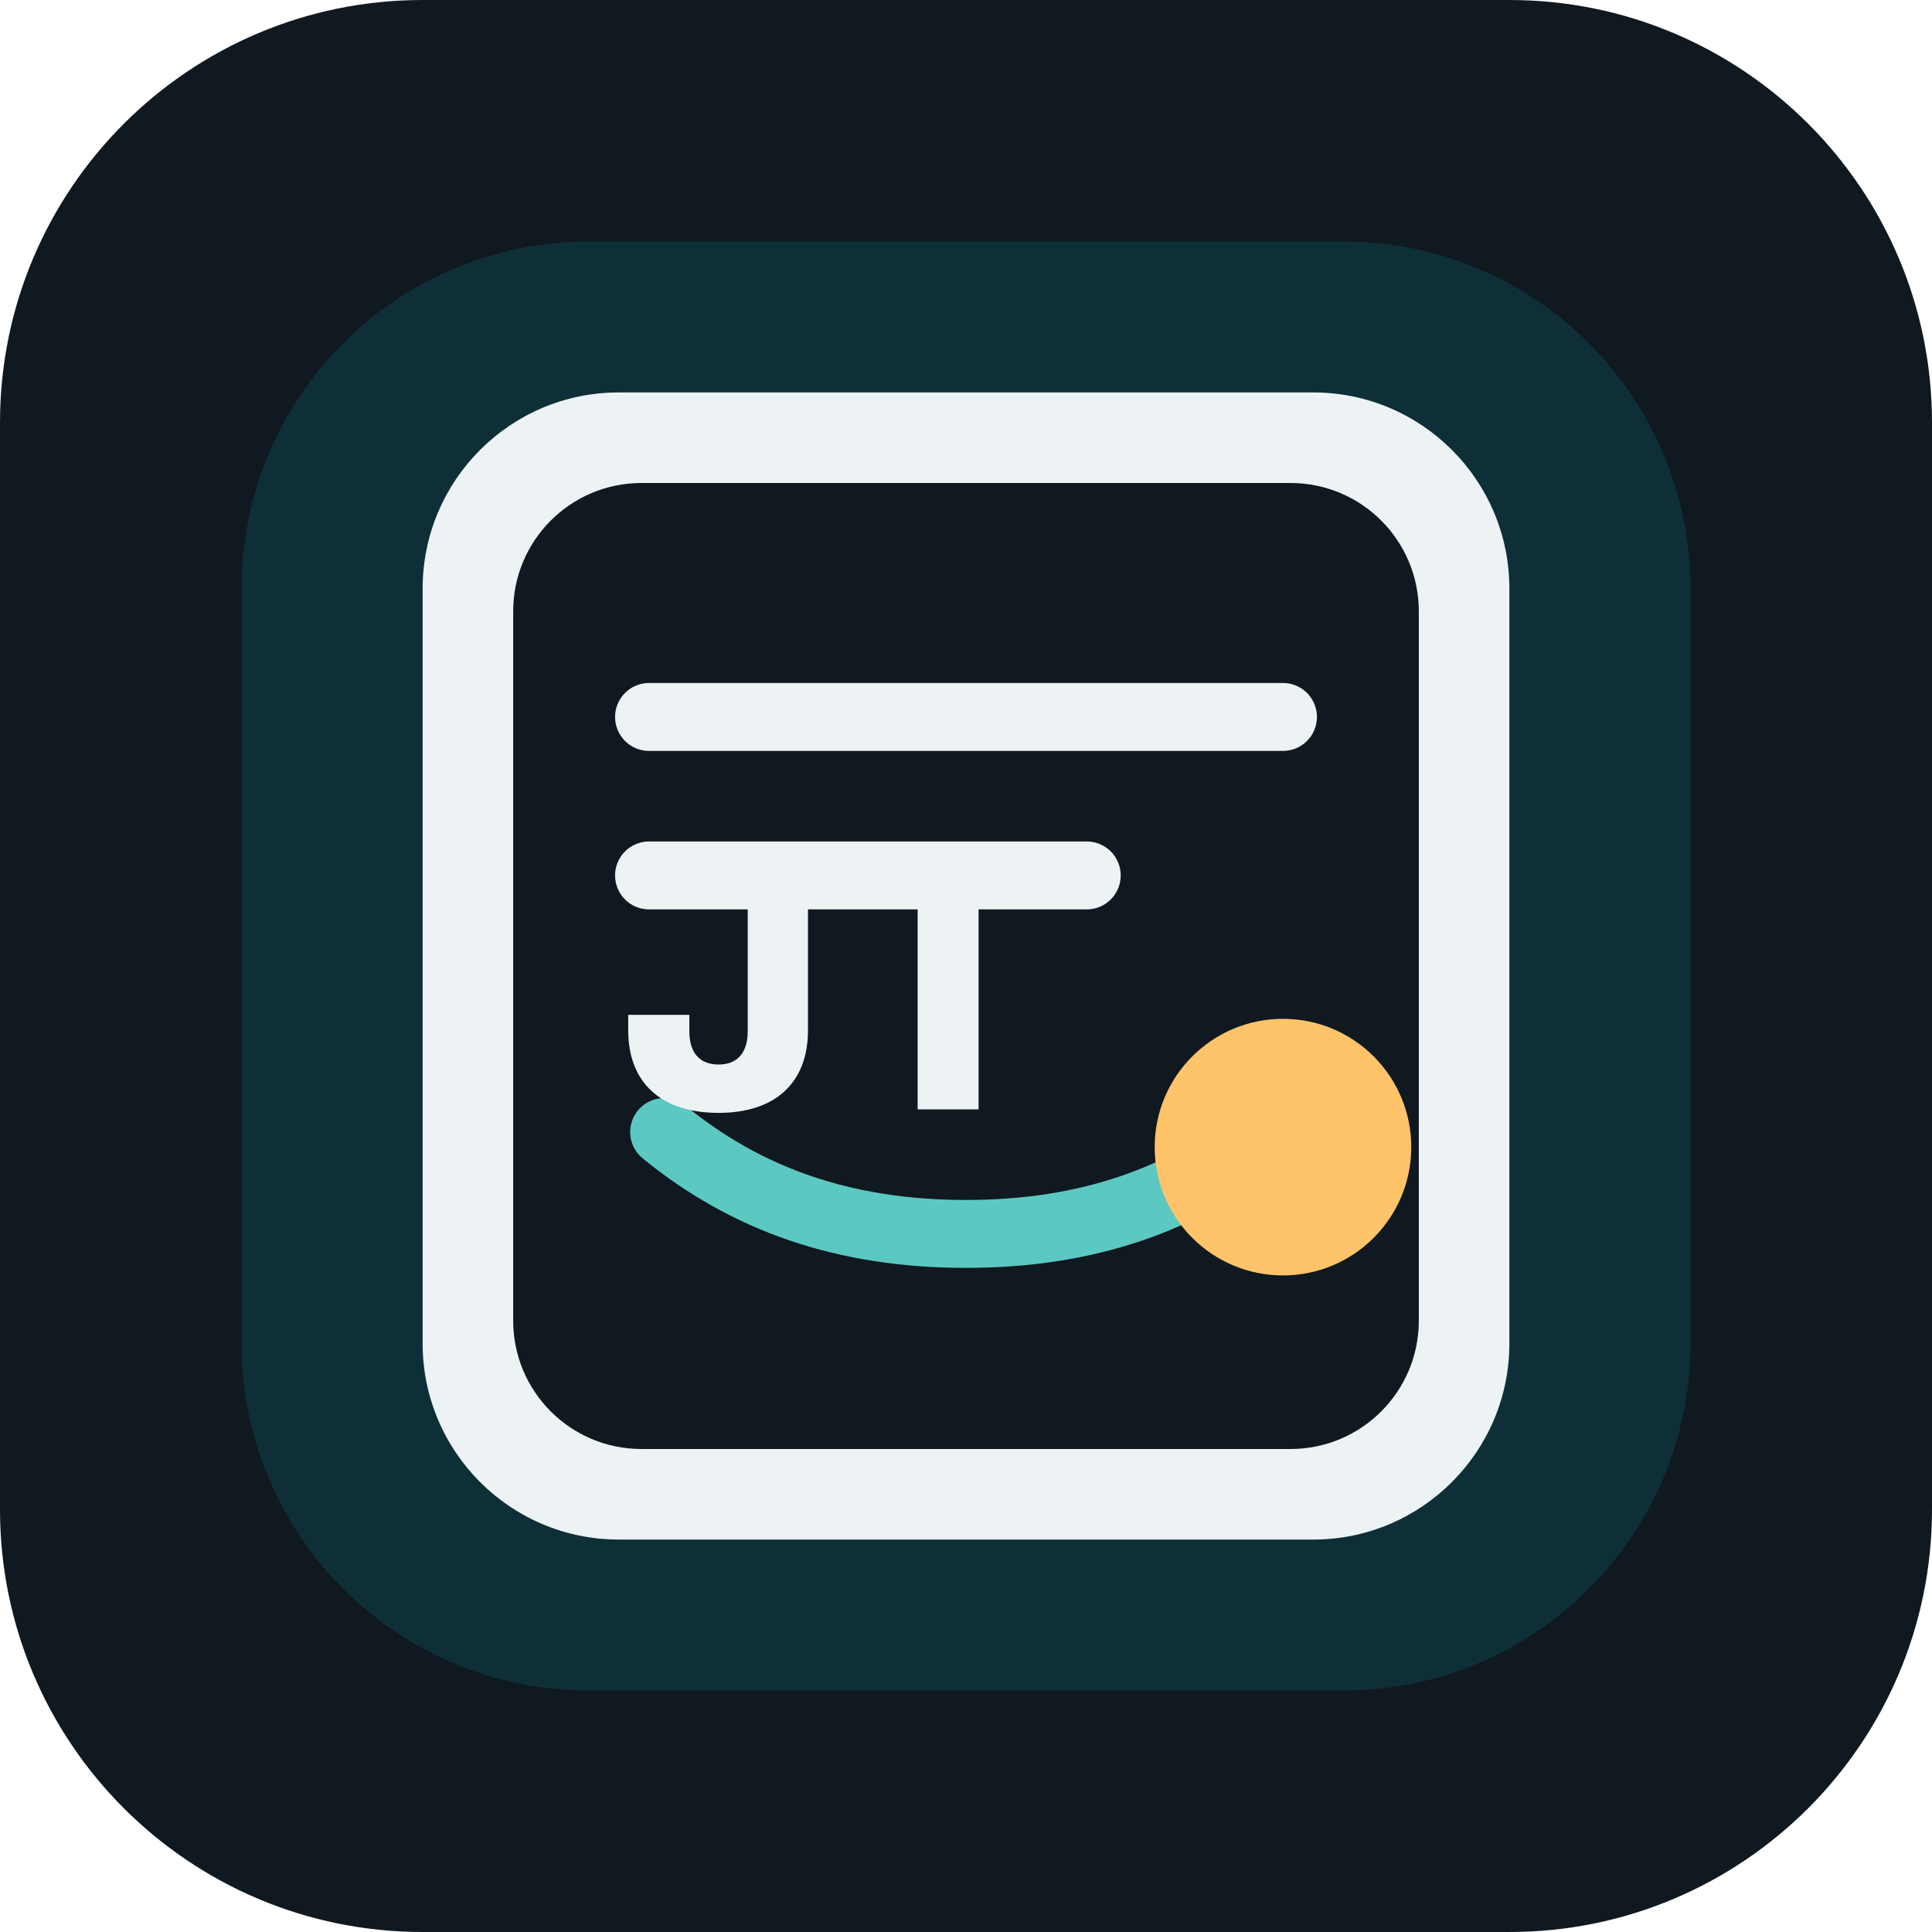
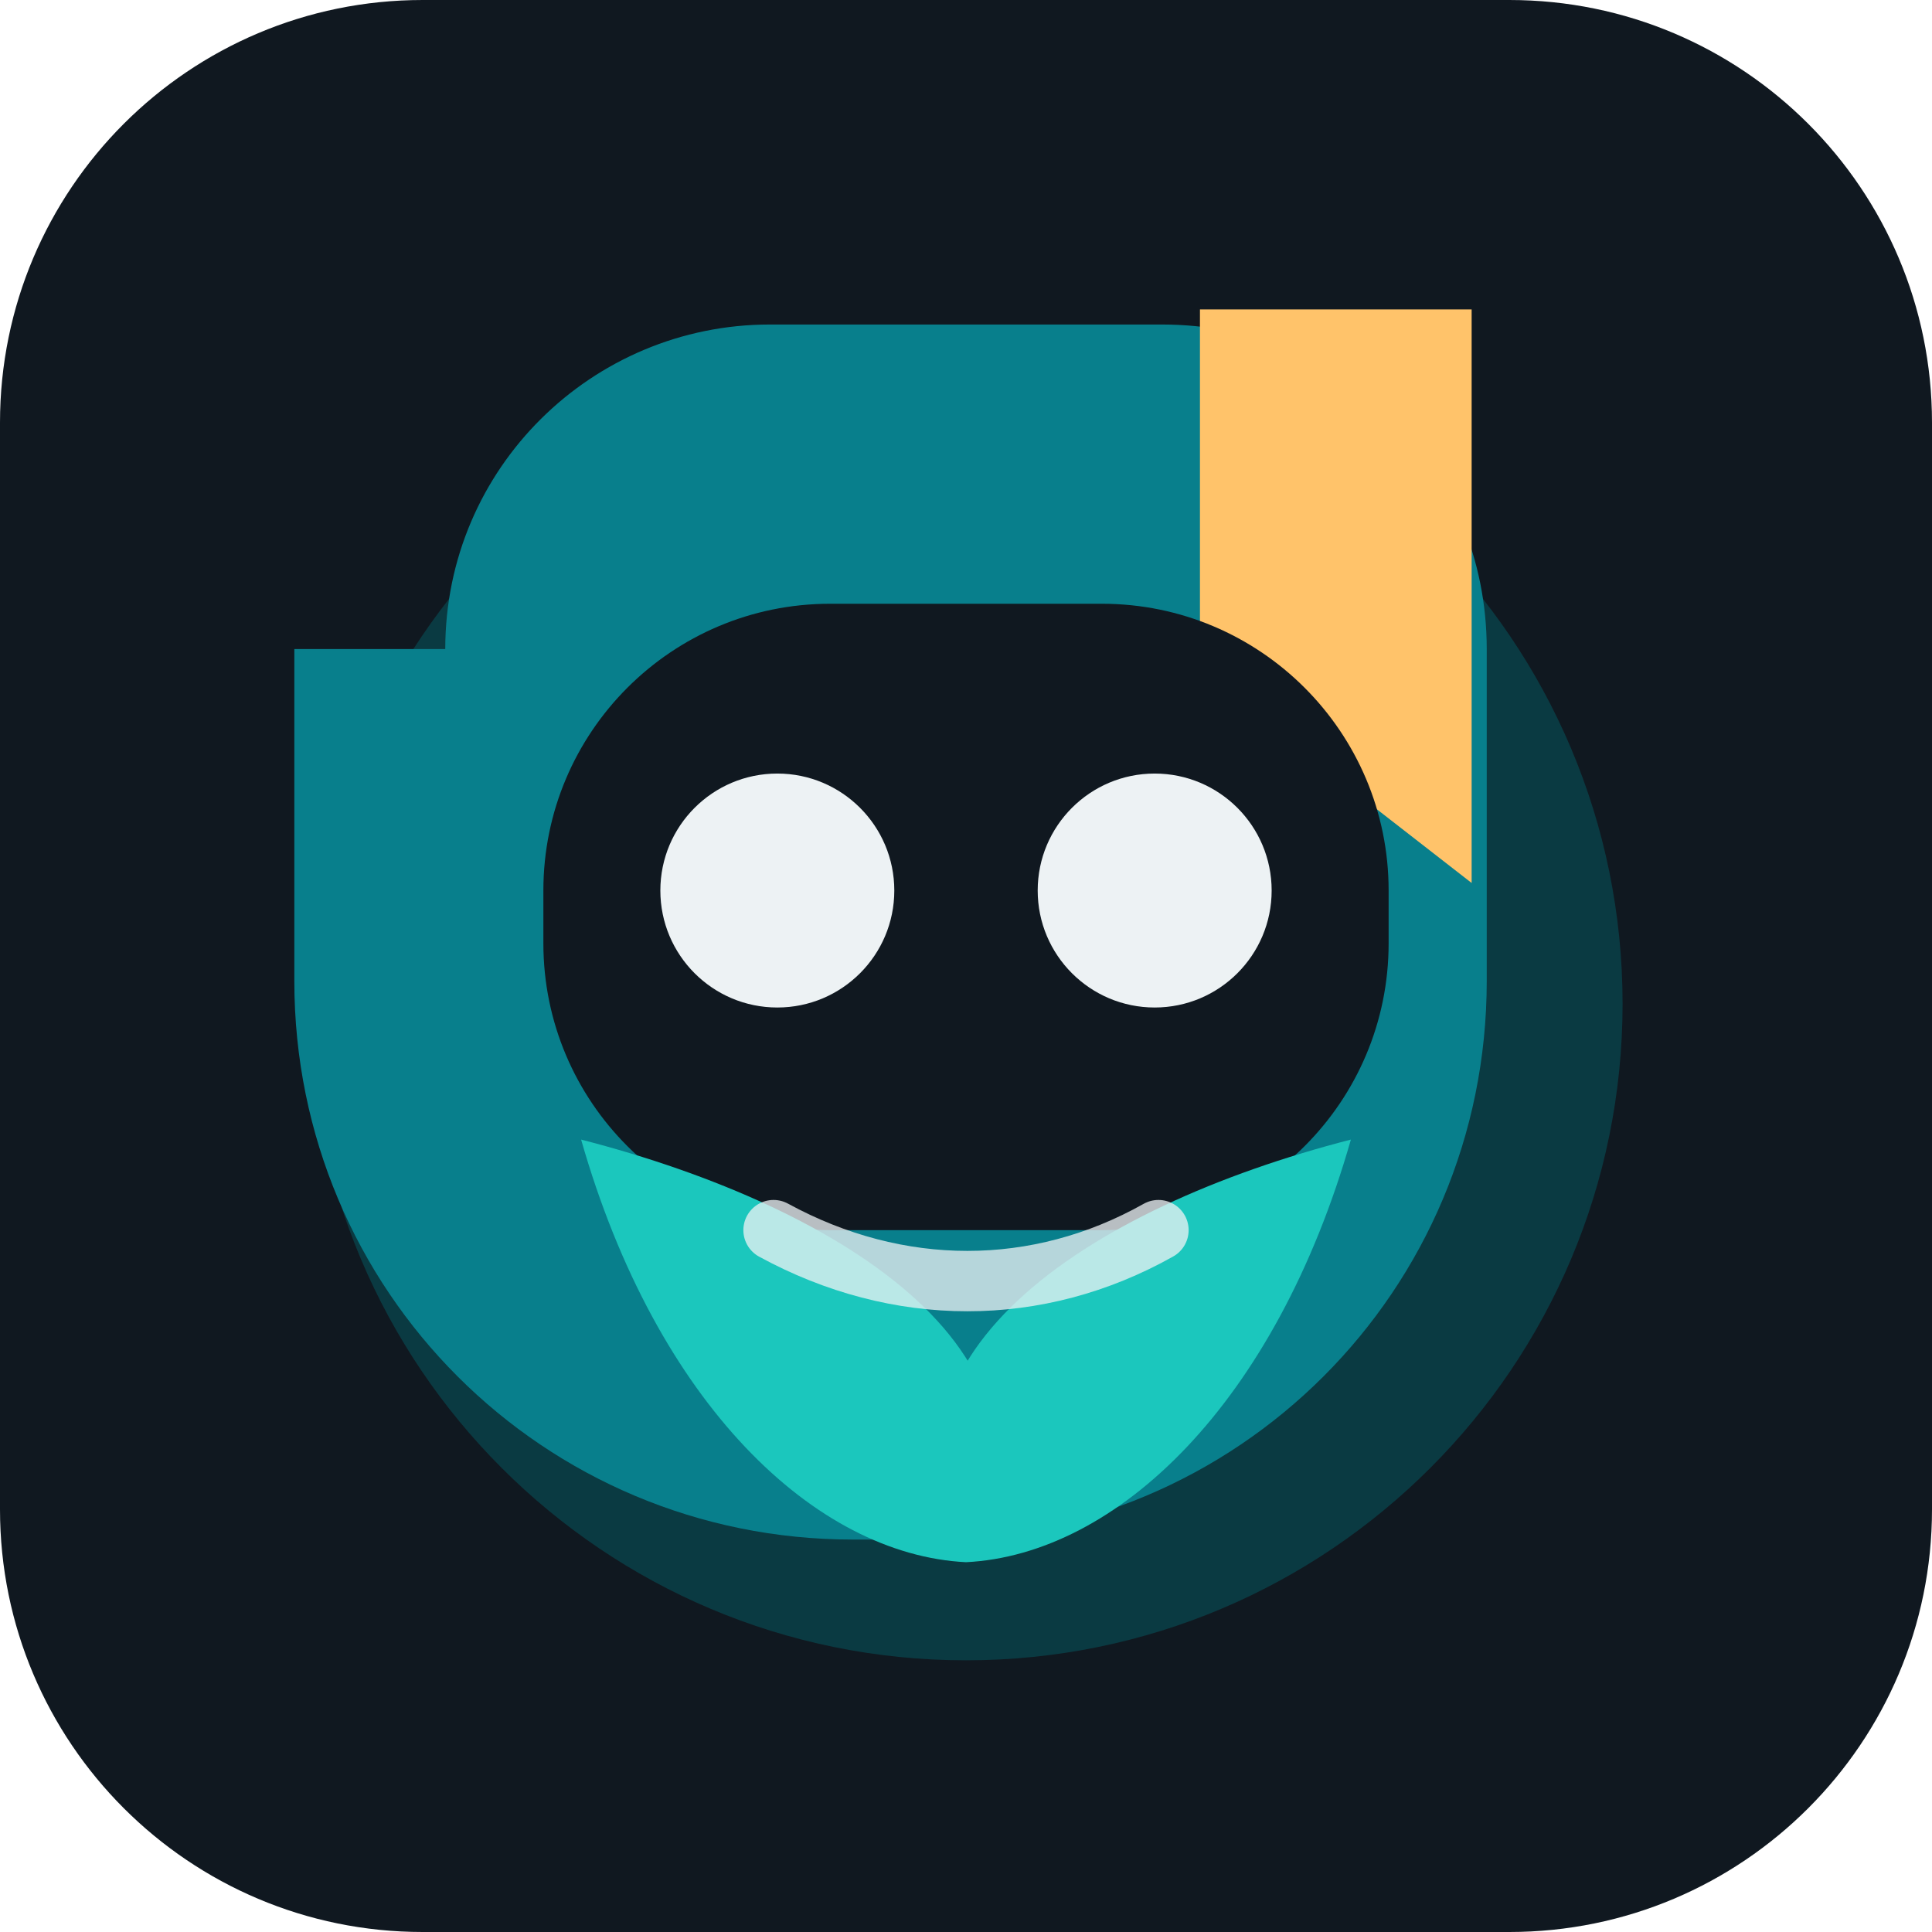
<svg xmlns="http://www.w3.org/2000/svg" viewBox="0 0 512 512" role="img" aria-label="JOOVIS Terms Cockpit icon">
  <rect width="512" height="512" rx="112" fill="#101820" />
-   <rect x="64" y="64" width="384" height="384" rx="92" fill="#087f8c" opacity="0.22" />
-   <rect x="112" y="104" width="288" height="304" rx="52" fill="#edf2f4" />
-   <rect x="136" y="128" width="240" height="256" rx="34" fill="#101820" />
-   <path d="M176 300c22 18 48 27 80 27s58-9 80-27" fill="none" stroke="#5cc8c2" stroke-width="18" stroke-linecap="round" />
-   <path d="M172 190h168M172 232h116" stroke="#edf2f4" stroke-width="18" stroke-linecap="round" />
-   <circle cx="340" cy="304" r="34" fill="#ffc36a" />
-   <text x="164" y="294" fill="#edf2f4" font-family="Inter, Segoe UI, Arial, sans-serif" font-size="94" font-weight="800" letter-spacing="0">JT</text>
+   <circle cx="256" cy="266" r="174" fill="#0a3a42" />
+   <path d="M118 172c0-48 39-86 86-86h104c48 0 86 38 86 86v88c0 82-66 148-148 148h-20c-82 0-148-66-148-148v-88Z" fill="#087f8c" />
+   <path d="M318 82h72v152l-36-28-36 28V82Z" fill="#ffc36a" />
+   <rect x="144" y="160" width="224" height="166" rx="76" fill="#101820" />
+   <circle cx="206" cy="236" r="31" fill="#edf2f4" />
+   <circle cx="306" cy="236" r="31" fill="#edf2f4" />
+   <path d="M154 302c70 18 133 58 102 112-29-54 32-94 102-112-20 70-62 110-102 112-40-2-82-42-102-112Z" fill="#1bc7bd" />
+   <path d="M205 326c33 18 70 18 102 0" fill="none" stroke="#edf2f4" stroke-width="16" stroke-linecap="round" opacity="0.76" />
</svg>
